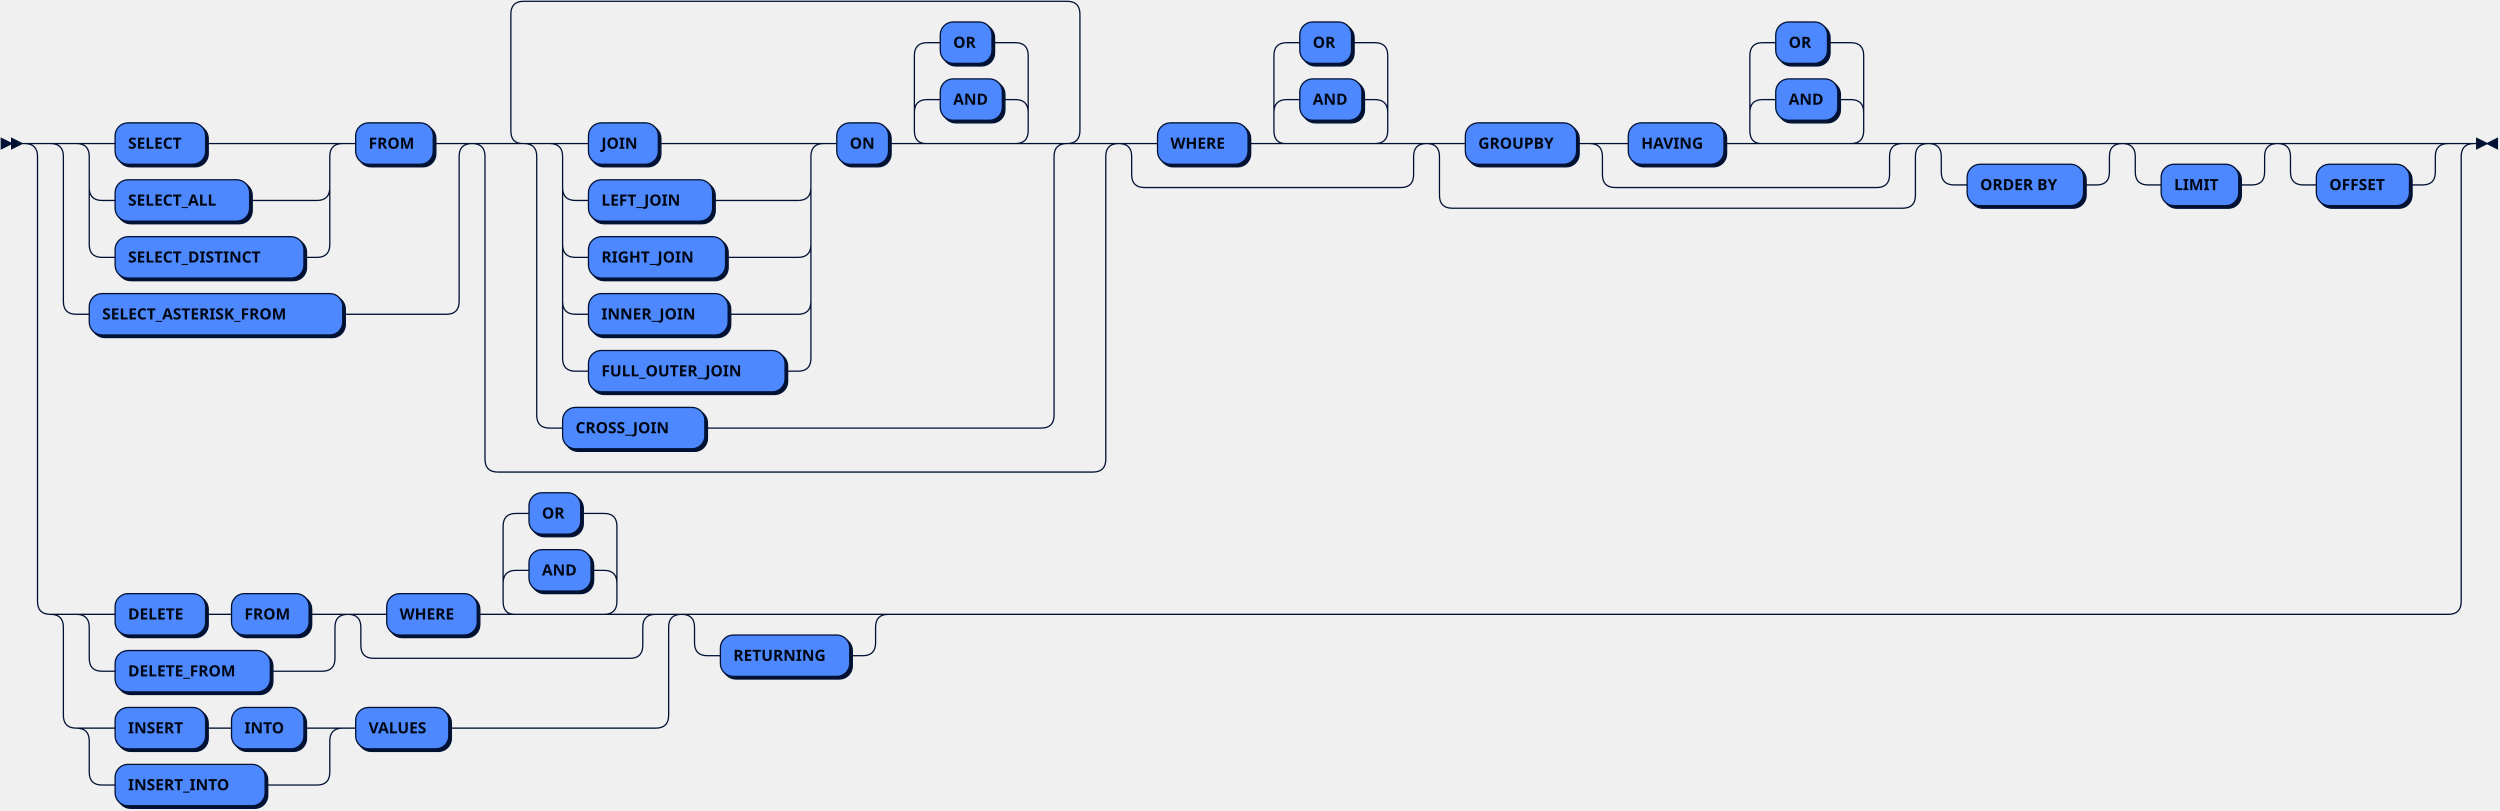
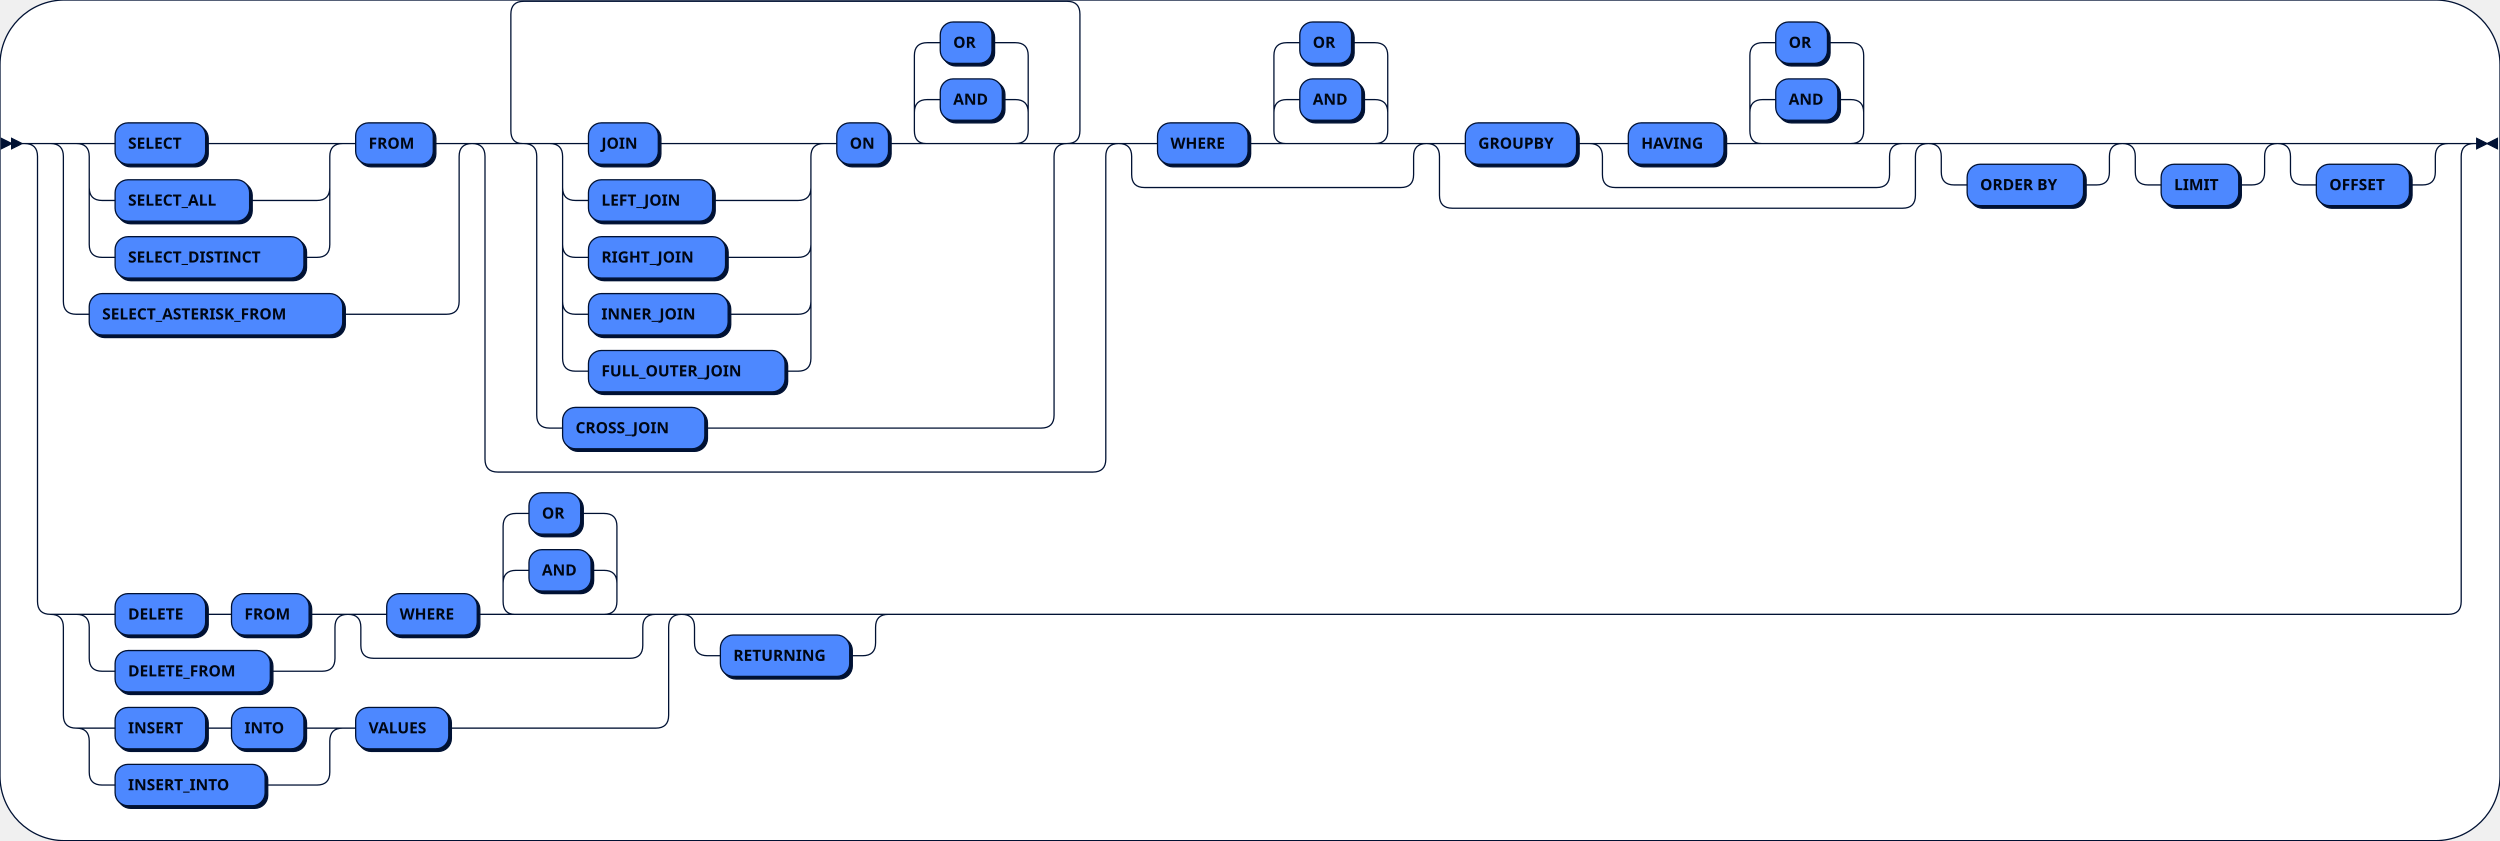
- <svg xmlns="http://www.w3.org/2000/svg" width="1933" height="627">
+ <svg xmlns="http://www.w3.org/2000/svg" width="1933" height="650">
  <defs>
    <style type="text/css">
-             .line {fill: none; stroke: #001133; stroke-width: 1;}
+             .line { fill: none; stroke: #001133; stroke-width: 1;}
            .bold-line {stroke: #000714; shape-rendering: crispEdges; stroke-width: 2;}
            .thin-line {stroke: #000A1F; shape-rendering: crispEdges}
            .filled {fill: #001133; stroke: none;}
-             text.terminal {font-family: Verdana, Sans-serif;
-             font-size: 12px;
-             fill: #000714;
-             font-weight: bold;
+             text.terminal {
+                 font-family: Verdana, Sans-serif;
+                 font-size: 12px;
+                 fill: #000714;
+                 font-weight: bold;
            }
-             text.nonterminal {font-family: Verdana, Sans-serif;
-             font-size: 12px;
-             fill: #00091A;
-             font-weight: normal;
+             text.nonterminal {
+                 font-family: Verdana, Sans-serif;
+                 font-size: 12px;
+                 fill: #00091A;
+                 font-weight: normal;
            }
-             text.regexp {font-family: Verdana, Sans-serif;
-             font-size: 12px;
-             fill: #000A1F;
-             font-weight: normal;
+             text.regexp {
+                 font-family: Verdana, Sans-serif;
+                 font-size: 12px;
+                 fill: #000A1F;
+                 font-weight: normal;
            }
            rect, circle, polygon {fill: #001133; stroke: #001133;}
+             rect.background {fill: #FFFFFF; stroke: #001133; stroke-width: 1;}
            rect.terminal {fill: #4D88FF; stroke: #001133; stroke-width: 1;}
            rect.nonterminal {fill: #9EBFFF; stroke: #001133; stroke-width: 1;}
            rect.text {fill: none; stroke: none;}
            polygon.regexp {fill: #C7DAFF; stroke: #001133; stroke-width: 1;}
        </style>
  </defs>
+   <rect class="background" x="0" y="0" width="1933" height="650" rx="50" fill="#000000" />
  <polygon points="9 111 1 107 1 115" />
  <polygon points="17 111 9 107 9 115" />
  <rect x="91" y="97" width="70" height="32" rx="10" />
  <rect x="89" y="95" width="70" height="32" class="terminal" rx="10" />
  <text class="terminal" x="99" y="115">SELECT</text>
  <rect x="91" y="141" width="104" height="32" rx="10" />
  <rect x="89" y="139" width="104" height="32" class="terminal" rx="10" />
  <text class="terminal" x="99" y="159">SELECT_ALL</text>
  <rect x="91" y="185" width="146" height="32" rx="10" />
  <rect x="89" y="183" width="146" height="32" class="terminal" rx="10" />
  <text class="terminal" x="99" y="203">SELECT_DISTINCT</text>
  <rect x="277" y="97" width="60" height="32" rx="10" />
  <rect x="275" y="95" width="60" height="32" class="terminal" rx="10" />
  <text class="terminal" x="285" y="115">FROM</text>
  <rect x="71" y="229" width="196" height="32" rx="10" />
  <rect x="69" y="227" width="196" height="32" class="terminal" rx="10" />
  <text class="terminal" x="79" y="247">SELECT_ASTERISK_FROM</text>
  <rect x="457" y="97" width="54" height="32" rx="10" />
  <rect x="455" y="95" width="54" height="32" class="terminal" rx="10" />
  <text class="terminal" x="465" y="115">JOIN</text>
  <rect x="457" y="141" width="96" height="32" rx="10" />
  <rect x="455" y="139" width="96" height="32" class="terminal" rx="10" />
  <text class="terminal" x="465" y="159">LEFT_JOIN</text>
  <rect x="457" y="185" width="106" height="32" rx="10" />
  <rect x="455" y="183" width="106" height="32" class="terminal" rx="10" />
  <text class="terminal" x="465" y="203">RIGHT_JOIN</text>
  <rect x="457" y="229" width="108" height="32" rx="10" />
  <rect x="455" y="227" width="108" height="32" class="terminal" rx="10" />
  <text class="terminal" x="465" y="247">INNER_JOIN</text>
  <rect x="457" y="273" width="152" height="32" rx="10" />
  <rect x="455" y="271" width="152" height="32" class="terminal" rx="10" />
  <text class="terminal" x="465" y="291">FULL_OUTER_JOIN</text>
  <rect x="649" y="97" width="40" height="32" rx="10" />
  <rect x="647" y="95" width="40" height="32" class="terminal" rx="10" />
  <text class="terminal" x="657" y="115">ON</text>
  <rect x="729" y="63" width="48" height="32" rx="10" />
  <rect x="727" y="61" width="48" height="32" class="terminal" rx="10" />
  <text class="terminal" x="737" y="81">AND</text>
  <rect x="729" y="19" width="40" height="32" rx="10" />
  <rect x="727" y="17" width="40" height="32" class="terminal" rx="10" />
  <text class="terminal" x="737" y="37">OR</text>
  <rect x="437" y="317" width="110" height="32" rx="10" />
  <rect x="435" y="315" width="110" height="32" class="terminal" rx="10" />
  <text class="terminal" x="445" y="335">CROSS_JOIN</text>
  <rect x="897" y="97" width="70" height="32" rx="10" />
  <rect x="895" y="95" width="70" height="32" class="terminal" rx="10" />
  <text class="terminal" x="905" y="115">WHERE</text>
  <rect x="1007" y="63" width="48" height="32" rx="10" />
  <rect x="1005" y="61" width="48" height="32" class="terminal" rx="10" />
  <text class="terminal" x="1015" y="81">AND</text>
  <rect x="1007" y="19" width="40" height="32" rx="10" />
  <rect x="1005" y="17" width="40" height="32" class="terminal" rx="10" />
  <text class="terminal" x="1015" y="37">OR</text>
  <rect x="1135" y="97" width="86" height="32" rx="10" />
  <rect x="1133" y="95" width="86" height="32" class="terminal" rx="10" />
  <text class="terminal" x="1143" y="115">GROUPBY</text>
  <rect x="1261" y="97" width="74" height="32" rx="10" />
  <rect x="1259" y="95" width="74" height="32" class="terminal" rx="10" />
  <text class="terminal" x="1269" y="115">HAVING</text>
  <rect x="1375" y="63" width="48" height="32" rx="10" />
  <rect x="1373" y="61" width="48" height="32" class="terminal" rx="10" />
  <text class="terminal" x="1383" y="81">AND</text>
  <rect x="1375" y="19" width="40" height="32" rx="10" />
  <rect x="1373" y="17" width="40" height="32" class="terminal" rx="10" />
  <text class="terminal" x="1383" y="37">OR</text>
  <rect x="1523" y="129" width="90" height="32" rx="10" />
  <rect x="1521" y="127" width="90" height="32" class="terminal" rx="10" />
  <text class="terminal" x="1531" y="147">ORDER BY</text>
  <rect x="1673" y="129" width="60" height="32" rx="10" />
  <rect x="1671" y="127" width="60" height="32" class="terminal" rx="10" />
  <text class="terminal" x="1681" y="147">LIMIT</text>
  <rect x="1793" y="129" width="72" height="32" rx="10" />
  <rect x="1791" y="127" width="72" height="32" class="terminal" rx="10" />
  <text class="terminal" x="1801" y="147">OFFSET</text>
  <rect x="91" y="461" width="70" height="32" rx="10" />
  <rect x="89" y="459" width="70" height="32" class="terminal" rx="10" />
  <text class="terminal" x="99" y="479">DELETE</text>
  <rect x="181" y="461" width="60" height="32" rx="10" />
  <rect x="179" y="459" width="60" height="32" class="terminal" rx="10" />
  <text class="terminal" x="189" y="479">FROM</text>
  <rect x="91" y="505" width="120" height="32" rx="10" />
  <rect x="89" y="503" width="120" height="32" class="terminal" rx="10" />
  <text class="terminal" x="99" y="523">DELETE_FROM</text>
  <rect x="301" y="461" width="70" height="32" rx="10" />
  <rect x="299" y="459" width="70" height="32" class="terminal" rx="10" />
  <text class="terminal" x="309" y="479">WHERE</text>
  <rect x="411" y="427" width="48" height="32" rx="10" />
  <rect x="409" y="425" width="48" height="32" class="terminal" rx="10" />
  <text class="terminal" x="419" y="445">AND</text>
  <rect x="411" y="383" width="40" height="32" rx="10" />
  <rect x="409" y="381" width="40" height="32" class="terminal" rx="10" />
  <text class="terminal" x="419" y="401">OR</text>
  <rect x="91" y="549" width="70" height="32" rx="10" />
  <rect x="89" y="547" width="70" height="32" class="terminal" rx="10" />
  <text class="terminal" x="99" y="567">INSERT</text>
  <rect x="181" y="549" width="56" height="32" rx="10" />
  <rect x="179" y="547" width="56" height="32" class="terminal" rx="10" />
  <text class="terminal" x="189" y="567">INTO</text>
  <rect x="91" y="593" width="116" height="32" rx="10" />
  <rect x="89" y="591" width="116" height="32" class="terminal" rx="10" />
  <text class="terminal" x="99" y="611">INSERT_INTO</text>
  <rect x="277" y="549" width="72" height="32" rx="10" />
  <rect x="275" y="547" width="72" height="32" class="terminal" rx="10" />
  <text class="terminal" x="285" y="567">VALUES</text>
  <rect x="559" y="493" width="100" height="32" rx="10" />
  <rect x="557" y="491" width="100" height="32" class="terminal" rx="10" />
  <text class="terminal" x="567" y="511">RETURNING</text>
  <path class="line" d="m17 111 h2 m60 0 h10 m70 0 h10 m0 0 h76 m-186 0 h20 m166 0 h20 m-206 0 q10 0 10 10 m186 0 q0 -10 10 -10 m-196 10 v24 m186 0 v-24 m-186 24 q0 10 10 10 m166 0 q10 0 10 -10 m-176 10 h10 m104 0 h10 m0 0 h42 m-176 -10 v20 m186 0 v-20 m-186 20 v24 m186 0 v-24 m-186 24 q0 10 10 10 m166 0 q10 0 10 -10 m-176 10 h10 m146 0 h10 m20 -88 h10 m60 0 h10 m-306 0 h20 m286 0 h20 m-326 0 q10 0 10 10 m306 0 q0 -10 10 -10 m-316 10 v112 m306 0 v-112 m-306 112 q0 10 10 10 m286 0 q10 0 10 -10 m-296 10 h10 m196 0 h10 m0 0 h70 m100 -132 h10 m54 0 h10 m0 0 h98 m-192 0 h20 m172 0 h20 m-212 0 q10 0 10 10 m192 0 q0 -10 10 -10 m-202 10 v24 m192 0 v-24 m-192 24 q0 10 10 10 m172 0 q10 0 10 -10 m-182 10 h10 m96 0 h10 m0 0 h56 m-182 -10 v20 m192 0 v-20 m-192 20 v24 m192 0 v-24 m-192 24 q0 10 10 10 m172 0 q10 0 10 -10 m-182 10 h10 m106 0 h10 m0 0 h46 m-182 -10 v20 m192 0 v-20 m-192 20 v24 m192 0 v-24 m-192 24 q0 10 10 10 m172 0 q10 0 10 -10 m-182 10 h10 m108 0 h10 m0 0 h44 m-182 -10 v20 m192 0 v-20 m-192 20 v24 m192 0 v-24 m-192 24 q0 10 10 10 m172 0 q10 0 10 -10 m-182 10 h10 m152 0 h10 m20 -176 h10 m40 0 h10 m20 0 h10 m0 0 h58 m-88 0 l20 0 m-1 0 q-9 0 -9 -10 l0 -14 q0 -10 10 -10 m68 34 l20 0 m-20 0 q10 0 10 -10 l0 -14 q0 -10 -10 -10 m-68 0 h10 m48 0 h10 m-78 10 l0 -44 q0 -10 10 -10 m78 54 l0 -44 q0 -10 -10 -10 m-68 0 h10 m40 0 h10 m0 0 h8 m-380 78 h20 m380 0 h20 m-420 0 q10 0 10 10 m400 0 q0 -10 10 -10 m-410 10 v200 m400 0 v-200 m-400 200 q0 10 10 10 m380 0 q10 0 10 -10 m-390 10 h10 m110 0 h10 m0 0 h250 m-420 -220 l20 0 m-1 0 q-9 0 -9 -10 l0 -90 q0 -10 10 -10 m420 110 l20 0 m-20 0 q10 0 10 -10 l0 -90 q0 -10 -10 -10 m-420 0 h10 m0 0 h410 m-460 110 h20 m460 0 h20 m-500 0 q10 0 10 10 m480 0 q0 -10 10 -10 m-490 10 v234 m480 0 v-234 m-480 234 q0 10 10 10 m460 0 q10 0 10 -10 m-470 10 h10 m0 0 h450 m40 -254 h10 m70 0 h10 m20 0 h10 m0 0 h58 m-88 0 l20 0 m-1 0 q-9 0 -9 -10 l0 -14 q0 -10 10 -10 m68 34 l20 0 m-20 0 q10 0 10 -10 l0 -14 q0 -10 -10 -10 m-68 0 h10 m48 0 h10 m-78 10 l0 -44 q0 -10 10 -10 m78 54 l0 -44 q0 -10 -10 -10 m-68 0 h10 m40 0 h10 m0 0 h8 m-198 78 h20 m198 0 h20 m-238 0 q10 0 10 10 m218 0 q0 -10 10 -10 m-228 10 v14 m218 0 v-14 m-218 14 q0 10 10 10 m198 0 q10 0 10 -10 m-208 10 h10 m0 0 h188 m40 -34 h10 m86 0 h10 m20 0 h10 m74 0 h10 m20 0 h10 m0 0 h58 m-88 0 l20 0 m-1 0 q-9 0 -9 -10 l0 -14 q0 -10 10 -10 m68 34 l20 0 m-20 0 q10 0 10 -10 l0 -14 q0 -10 -10 -10 m-68 0 h10 m48 0 h10 m-78 10 l0 -44 q0 -10 10 -10 m78 54 l0 -44 q0 -10 -10 -10 m-68 0 h10 m40 0 h10 m0 0 h8 m-202 78 h20 m202 0 h20 m-242 0 q10 0 10 10 m222 0 q0 -10 10 -10 m-232 10 v14 m222 0 v-14 m-222 14 q0 10 10 10 m202 0 q10 0 10 -10 m-212 10 h10 m0 0 h192 m-348 -34 h20 m348 0 h20 m-388 0 q10 0 10 10 m368 0 q0 -10 10 -10 m-378 10 v30 m368 0 v-30 m-368 30 q0 10 10 10 m348 0 q10 0 10 -10 m-358 10 h10 m0 0 h338 m40 -50 h10 m0 0 h100 m-130 0 h20 m110 0 h20 m-150 0 q10 0 10 10 m130 0 q0 -10 10 -10 m-140 10 v12 m130 0 v-12 m-130 12 q0 10 10 10 m110 0 q10 0 10 -10 m-120 10 h10 m90 0 h10 m40 -32 h10 m0 0 h70 m-100 0 h20 m80 0 h20 m-120 0 q10 0 10 10 m100 0 q0 -10 10 -10 m-110 10 v12 m100 0 v-12 m-100 12 q0 10 10 10 m80 0 q10 0 10 -10 m-90 10 h10 m60 0 h10 m40 -32 h10 m0 0 h82 m-112 0 h20 m92 0 h20 m-132 0 q10 0 10 10 m112 0 q0 -10 10 -10 m-122 10 v12 m112 0 v-12 m-112 12 q0 10 10 10 m92 0 q10 0 10 -10 m-102 10 h10 m72 0 h10 m-1854 -32 h20 m1854 0 h20 m-1894 0 q10 0 10 10 m1874 0 q0 -10 10 -10 m-1884 10 v344 m1874 0 v-344 m-1874 344 q0 10 10 10 m1854 0 q10 0 10 -10 m-1824 10 h10 m70 0 h10 m0 0 h10 m60 0 h10 m-190 0 h20 m170 0 h20 m-210 0 q10 0 10 10 m190 0 q0 -10 10 -10 m-200 10 v24 m190 0 v-24 m-190 24 q0 10 10 10 m170 0 q10 0 10 -10 m-180 10 h10 m120 0 h10 m0 0 h30 m40 -44 h10 m70 0 h10 m20 0 h10 m0 0 h58 m-88 0 l20 0 m-1 0 q-9 0 -9 -10 l0 -14 q0 -10 10 -10 m68 34 l20 0 m-20 0 q10 0 10 -10 l0 -14 q0 -10 -10 -10 m-68 0 h10 m48 0 h10 m-78 10 l0 -44 q0 -10 10 -10 m78 54 l0 -44 q0 -10 -10 -10 m-68 0 h10 m40 0 h10 m0 0 h8 m-198 78 h20 m198 0 h20 m-238 0 q10 0 10 10 m218 0 q0 -10 10 -10 m-228 10 v14 m218 0 v-14 m-218 14 q0 10 10 10 m198 0 q10 0 10 -10 m-208 10 h10 m0 0 h188 m-448 -34 h20 m448 0 h20 m-488 0 q10 0 10 10 m468 0 q0 -10 10 -10 m-478 10 v68 m468 0 v-68 m-468 68 q0 10 10 10 m448 0 q10 0 10 -10 m-438 10 h10 m70 0 h10 m0 0 h10 m56 0 h10 m-186 0 h20 m166 0 h20 m-206 0 q10 0 10 10 m186 0 q0 -10 10 -10 m-196 10 v24 m186 0 v-24 m-186 24 q0 10 10 10 m166 0 q10 0 10 -10 m-176 10 h10 m116 0 h10 m0 0 h30 m20 -44 h10 m72 0 h10 m0 0 h150 m40 -88 h10 m0 0 h110 m-140 0 h20 m120 0 h20 m-160 0 q10 0 10 10 m140 0 q0 -10 10 -10 m-150 10 v12 m140 0 v-12 m-140 12 q0 10 10 10 m120 0 q10 0 10 -10 m-130 10 h10 m100 0 h10 m20 -32 h1206 m23 -364 h-3" />
  <polygon points="1923 111 1931 107 1931 115" />
  <polygon points="1923 111 1915 107 1915 115" />
</svg>
